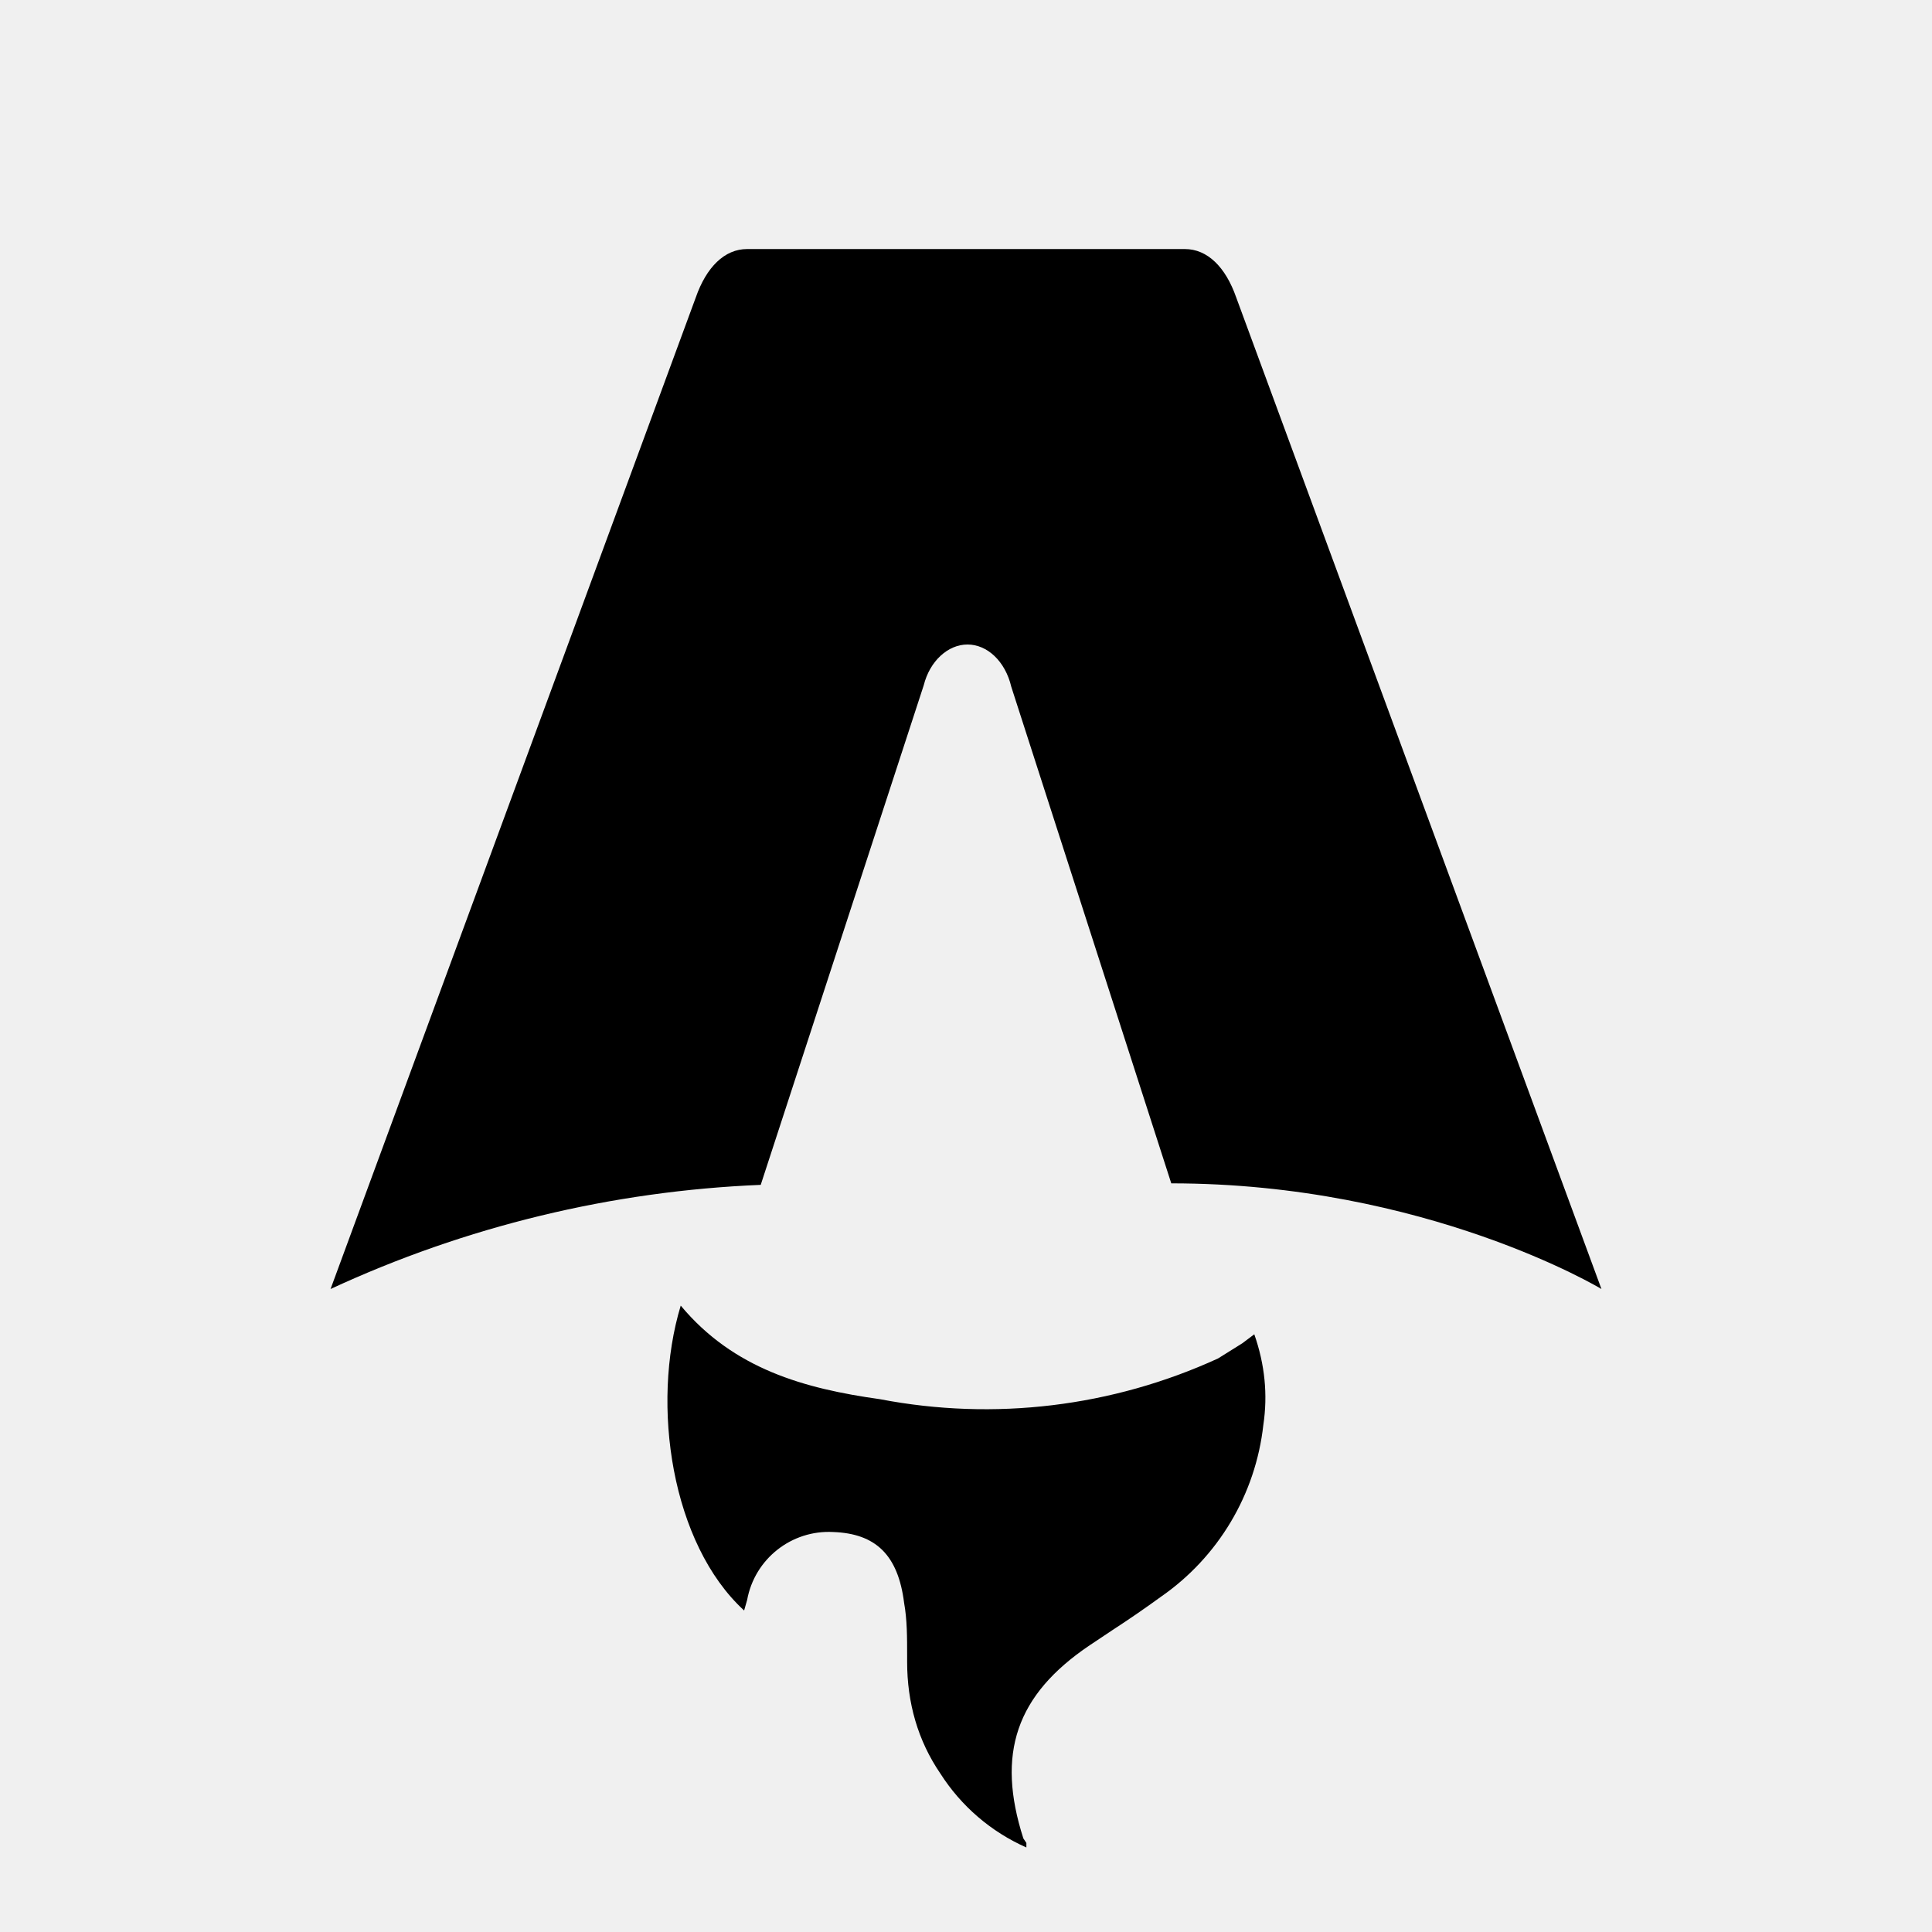
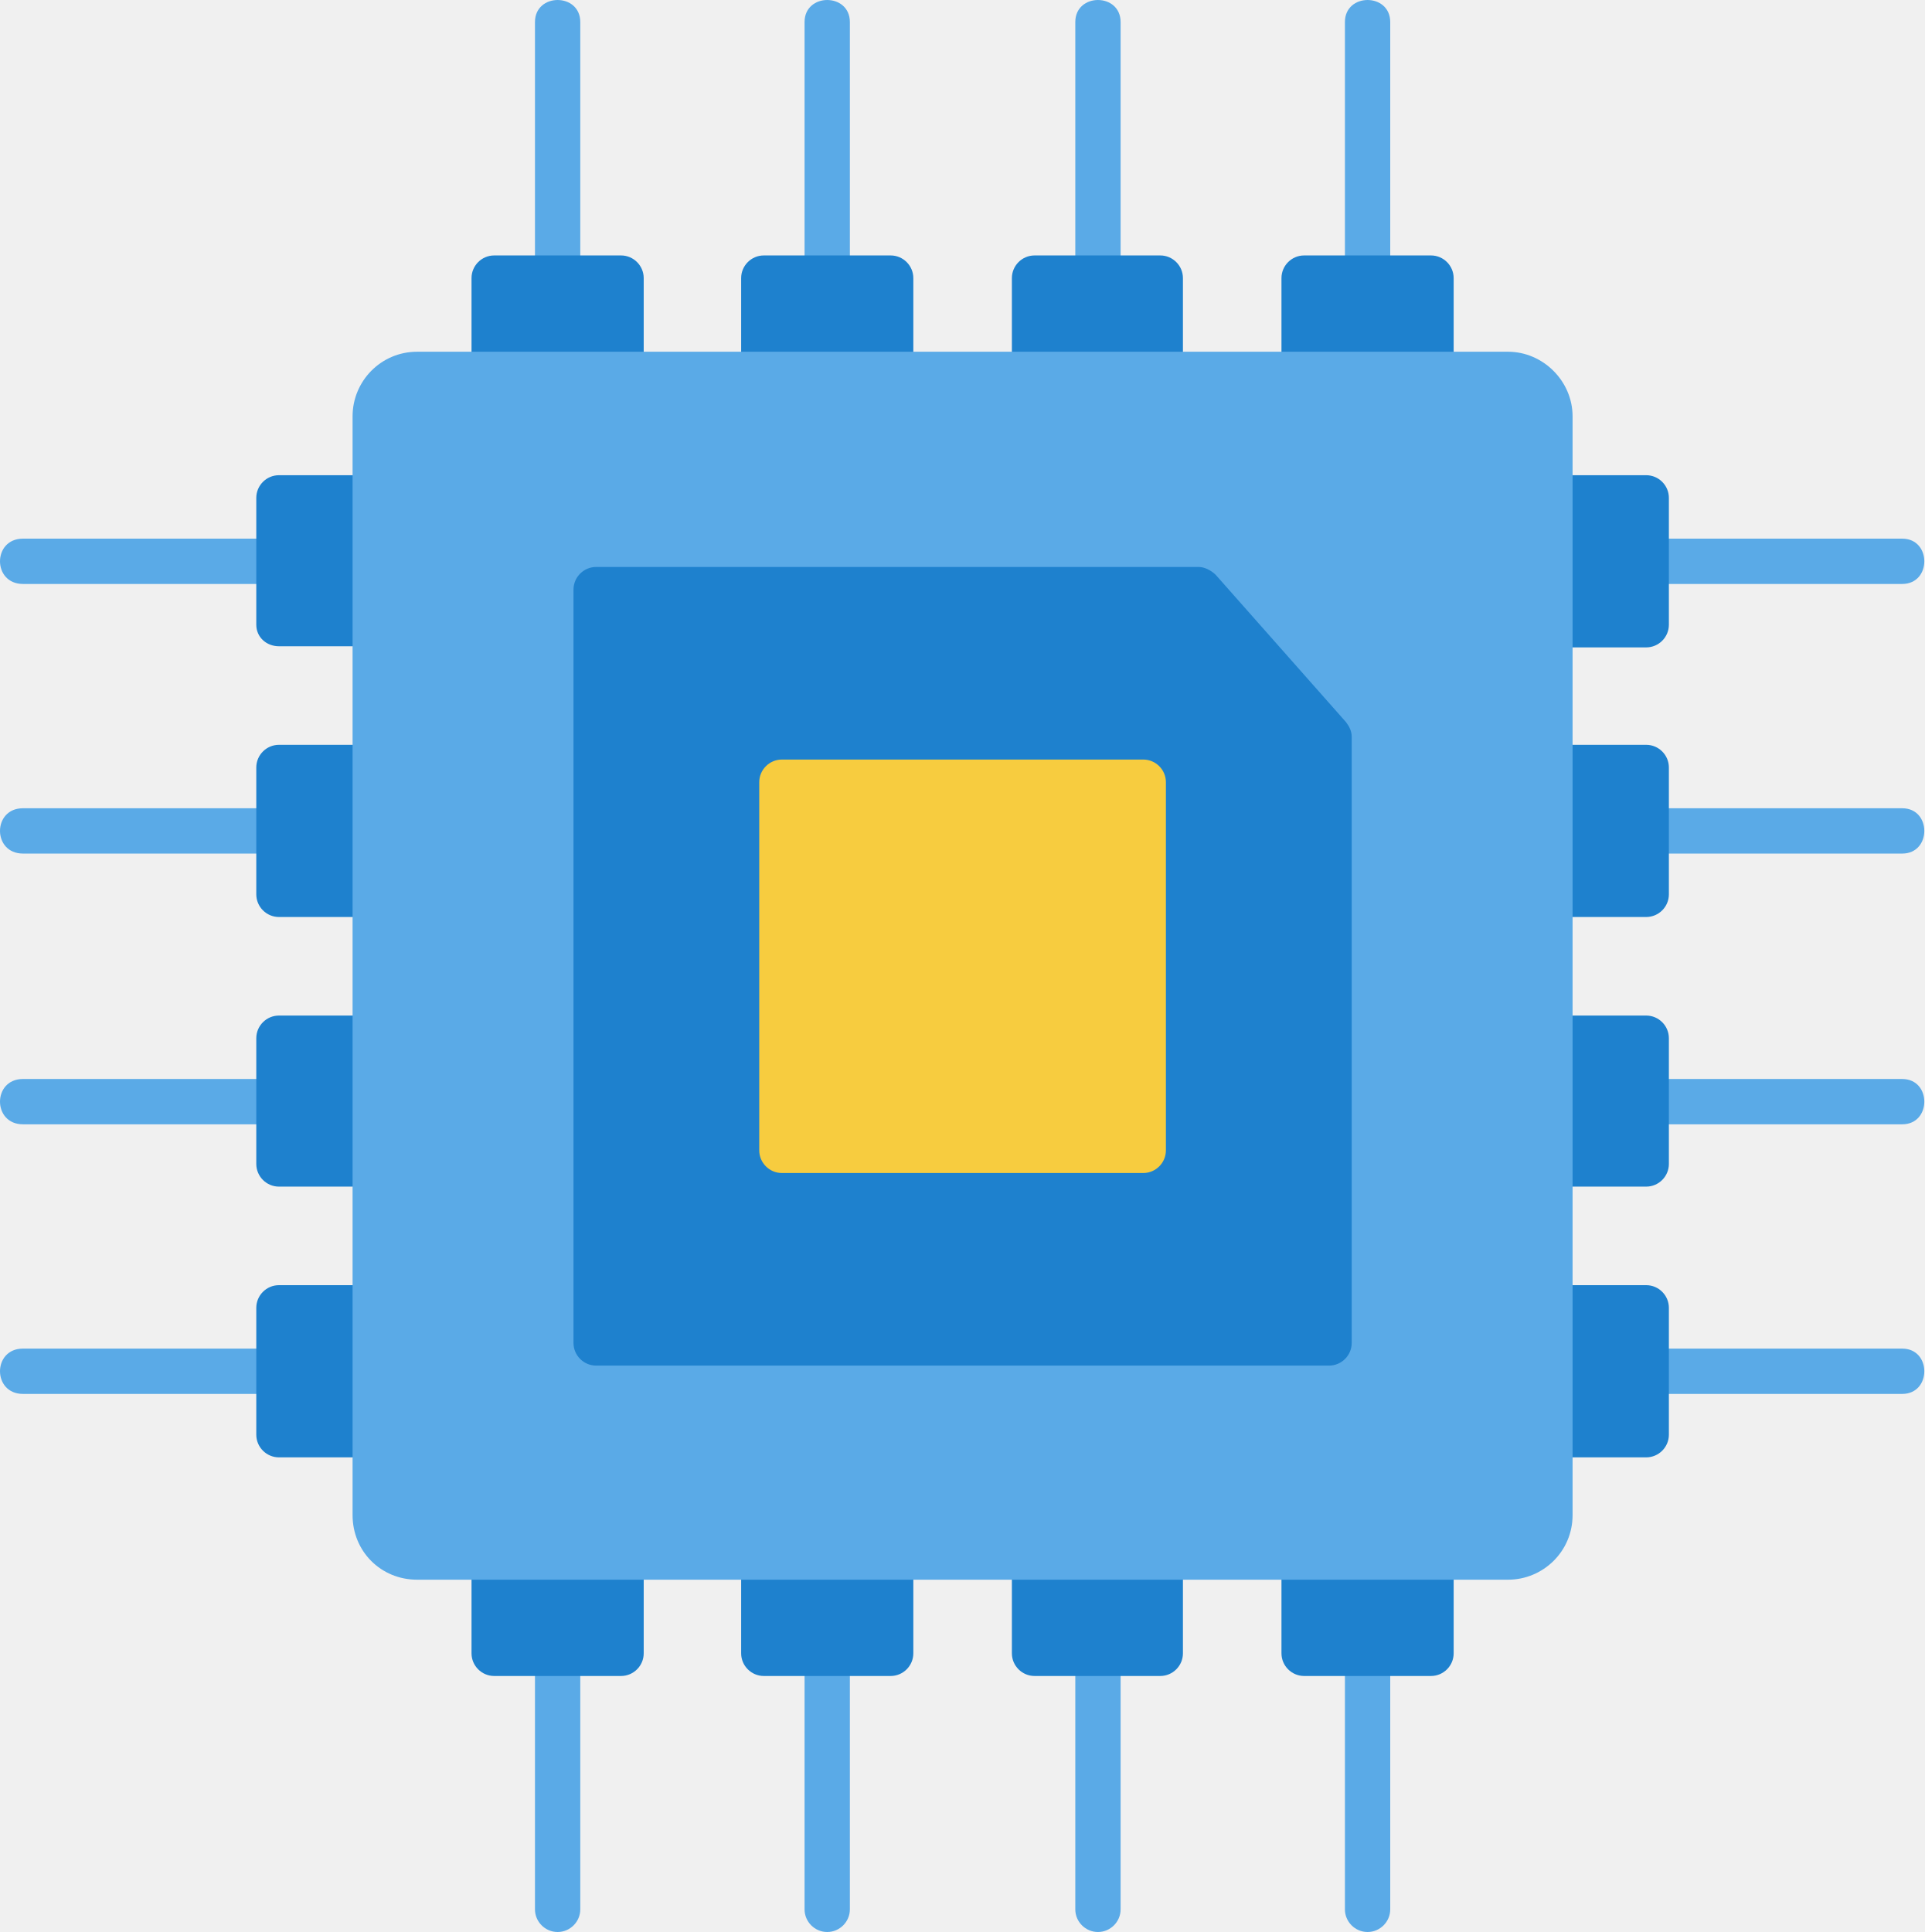
- <svg xmlns="http://www.w3.org/2000/svg" fill="none" viewBox="0 0 128 128">
-   <path d="M50.4 78.5a75.1 75.1 0 0 0-28.5 6.9l24.2-65.7c.7-2 1.9-3.2 3.4-3.2h29c1.5 0 2.7 1.2 3.4 3.2l24.2 65.7s-11.6-7-28.5-7L67 45.5c-.4-1.7-1.6-2.8-2.9-2.8-1.3 0-2.5 1.1-2.9 2.7L50.4 78.5Zm-1.1 28.2Zm-4.2-20.2c-2 6.6-.6 15.8 4.2 20.2a17.5 17.5 0 0 1 .2-.7 5.5 5.5 0 0 1 5.7-4.5c2.8.1 4.3 1.5 4.7 4.7.2 1.1.2 2.3.2 3.5v.4c0 2.7.7 5.2 2.2 7.4a13 13 0 0 0 5.7 4.9v-.3l-.2-.3c-1.8-5.6-.5-9.5 4.4-12.8l1.5-1a73 73 0 0 0 3.2-2.2 16 16 0 0 0 6.8-11.4c.3-2 .1-4-.6-6l-.8.6-1.6 1a37 37 0 0 1-22.4 2.7c-5-.7-9.7-2-13.2-6.2Z" />
-   <style>
-         path { fill: #000; }
-         @media (prefers-color-scheme: dark) {
-             path { fill: #FFF; }
-         }
-     </style>
+ <svg xmlns="http://www.w3.org/2000/svg" viewBox="0 0 228.889 229.798" width="228.889px" height="229.798px">
+   <g transform="matrix(1, 0, 0, 1, -105.4415, -54.0034)">
+     <path fill-rule="evenodd" clip-rule="evenodd" d="M138.621 187.732H108.17C104.532 187.732 104.532 182.342 108.17 182.342H138.621C142.124 182.342 142.124 187.732 138.621 187.732Z" fill="#5AAAE7" />
+     <path fill-rule="evenodd" clip-rule="evenodd" d="M138.621 155.529H108.17C104.532 155.529 104.532 150.14 108.17 150.14H138.621C142.124 150.14 142.124 155.529 138.621 155.529Z" fill="#5AAAE7" />
+     <path fill-rule="evenodd" clip-rule="evenodd" d="M138.621 123.461H108.17C104.532 123.461 104.532 118.072 108.17 118.072H138.621C142.124 118.072 142.124 123.461 138.621 123.461Z" fill="#5AAAE7" />
+     <path fill-rule="evenodd" clip-rule="evenodd" d="M138.621 219.8H108.17C104.532 219.8 104.532 214.41 108.17 214.41H138.621C142.124 214.41 142.124 219.8 138.621 219.8Z" fill="#5AAAE7" />
+     <path fill-rule="evenodd" clip-rule="evenodd" d="M150.073 227.346H138.621C137.138 227.346 135.926 226.133 135.926 224.651V209.56C135.926 208.078 137.138 206.865 138.621 206.865H150.073C151.556 206.865 152.768 208.078 152.768 209.56V224.651C152.768 226.133 151.556 227.346 150.073 227.346Z" fill="#1E81CE" />
+     <path fill-rule="evenodd" clip-rule="evenodd" d="M150.073 195.143H138.621C137.138 195.143 135.926 193.93 135.926 192.448V177.492C135.926 176.01 137.138 174.797 138.621 174.797H150.073C151.556 174.797 152.768 176.01 152.768 177.492V192.448C152.768 193.93 151.556 195.143 150.073 195.143Z" fill="#1E81CE" />
+     <path fill-rule="evenodd" clip-rule="evenodd" d="M150.073 163.075H138.621C137.138 163.075 135.926 161.862 135.926 160.38V145.29C135.926 143.807 137.138 142.595 138.621 142.595H150.073C151.556 142.595 152.768 143.807 152.768 145.29V160.38C152.768 161.862 151.556 163.075 150.073 163.075Z" fill="#1E81CE" />
+     <path fill-rule="evenodd" clip-rule="evenodd" d="M150.073 130.872H138.621C137.138 130.872 135.926 129.794 135.926 128.312V113.221C135.926 111.739 137.138 110.526 138.621 110.526H150.073C151.556 110.526 152.768 111.739 152.768 113.221V128.312C152.768 129.794 151.556 130.872 150.073 130.872Z" fill="#1E81CE" />
+     <path fill-rule="evenodd" clip-rule="evenodd" d="M236.039 283.801C234.556 283.801 233.344 282.588 233.344 281.106V250.655C233.344 247.152 238.733 247.152 238.733 250.655V281.106C238.733 282.588 237.521 283.801 236.039 283.801Z" fill="#5AAAE7" />
+     <path fill-rule="evenodd" clip-rule="evenodd" d="M203.835 283.801C202.353 283.801 201.141 282.588 201.141 281.106V250.655C201.141 247.152 206.53 247.152 206.53 250.655V281.106C206.53 282.588 205.318 283.801 203.835 283.801Z" fill="#5AAAE7" />
+     <path fill-rule="evenodd" clip-rule="evenodd" d="M171.769 283.801C170.287 283.801 169.074 282.588 169.074 281.106V250.655C169.074 247.152 174.464 247.152 174.464 250.655V281.106C174.464 282.588 173.251 283.801 171.769 283.801Z" fill="#5AAAE7" />
+     <path fill-rule="evenodd" clip-rule="evenodd" d="M268.109 283.801C266.627 283.801 265.414 282.588 265.414 281.106V250.655C265.414 247.152 270.804 247.152 270.804 250.655V281.106C270.804 282.588 269.591 283.801 268.109 283.801Z" fill="#5AAAE7" />
+     <path fill-rule="evenodd" clip-rule="evenodd" d="M179.313 253.35H164.222C162.74 253.35 161.527 252.138 161.527 250.655V239.203C161.527 237.72 162.74 236.508 164.222 236.508H179.313C180.795 236.508 182.008 237.72 182.008 239.203V250.655C182.008 252.138 180.795 253.35 179.313 253.35Z" fill="#1E81CE" />
+     <path fill-rule="evenodd" clip-rule="evenodd" d="M211.383 253.35H196.292C194.81 253.35 193.598 252.138 193.598 250.655V239.203C193.598 237.72 194.81 236.508 196.292 236.508H211.383C212.865 236.508 214.078 237.72 214.078 239.203V250.655C214.078 252.138 212.865 253.35 211.383 253.35Z" fill="#1E81CE" />
+     <path fill-rule="evenodd" clip-rule="evenodd" d="M243.452 253.35H228.496C227.013 253.35 225.801 252.138 225.801 250.655V239.203C225.801 237.72 227.013 236.508 228.496 236.508H243.452C244.934 236.508 246.146 237.72 246.146 239.203V250.655C246.146 252.138 244.934 253.35 243.452 253.35Z" fill="#1E81CE" />
+     <path fill-rule="evenodd" clip-rule="evenodd" d="M275.653 253.35H260.562C259.08 253.35 257.867 252.138 257.867 250.655V239.203C257.867 237.72 259.08 236.508 260.562 236.508H275.653C277.135 236.508 278.348 237.72 278.348 239.203V250.655C278.348 252.138 277.135 253.35 275.653 253.35Z" fill="#1E81CE" />
+     <path fill-rule="evenodd" clip-rule="evenodd" d="M331.703 155.53H301.252C297.749 155.53 297.749 150.14 301.252 150.14H331.703C335.207 150.14 335.207 155.53 331.703 155.53Z" fill="#5AAAE7" />
+     <path fill-rule="evenodd" clip-rule="evenodd" d="M331.703 187.732H301.252C297.749 187.732 297.749 182.343 301.252 182.343H331.703C335.207 182.343 335.207 187.732 331.703 187.732Z" fill="#5AAAE7" />
+     <path fill-rule="evenodd" clip-rule="evenodd" d="M331.703 219.8H301.252C297.749 219.8 297.749 214.411 301.252 214.411H331.703C335.207 214.411 335.207 219.8 331.703 219.8Z" fill="#5AAAE7" />
+     <path fill-rule="evenodd" clip-rule="evenodd" d="M331.703 123.461H301.252C297.749 123.461 297.749 118.072 301.252 118.072H331.703C335.207 118.072 335.207 123.461 331.703 123.461Z" fill="#5AAAE7" />
+     <path fill-rule="evenodd" clip-rule="evenodd" d="M301.253 131.007H289.8C288.318 131.007 287.105 129.794 287.105 128.312V113.221C287.105 111.739 288.318 110.526 289.8 110.526H301.253C302.735 110.526 303.948 111.739 303.948 113.221V128.312C303.948 129.794 302.735 131.007 301.253 131.007Z" fill="#1E81CE" />
+     <path fill-rule="evenodd" clip-rule="evenodd" d="M301.253 163.075H289.8C288.318 163.075 287.105 161.862 287.105 160.38V145.29C287.105 143.807 288.318 142.595 289.8 142.595H301.253C302.735 142.595 303.948 143.807 303.948 145.29V160.38C303.948 161.862 302.735 163.075 301.253 163.075Z" fill="#1E81CE" />
+     <path fill-rule="evenodd" clip-rule="evenodd" d="M301.253 195.143H289.8C288.318 195.143 287.105 193.93 287.105 192.448V177.492C287.105 176.01 288.318 174.797 289.8 174.797H301.253C302.735 174.797 303.948 176.01 303.948 177.492V192.448C303.948 193.93 302.735 195.143 301.253 195.143Z" fill="#1E81CE" />
+     <path fill-rule="evenodd" clip-rule="evenodd" d="M301.253 227.346H289.8C288.318 227.346 287.105 226.133 287.105 224.651V209.56C287.105 208.078 288.318 206.865 289.8 206.865H301.253C302.735 206.865 303.948 208.078 303.948 209.56V224.651C303.948 226.133 302.735 227.346 301.253 227.346Z" fill="#1E81CE" />
+     <path fill-rule="evenodd" clip-rule="evenodd" d="M203.835 89.777C202.353 89.777 201.141 88.699 201.141 87.082V56.631C201.141 53.128 206.53 53.128 206.53 56.631V87.082C206.53 88.564 205.318 89.777 203.835 89.777Z" fill="#5AAAE7" />
+     <path fill-rule="evenodd" clip-rule="evenodd" d="M236.039 89.777C234.556 89.777 233.344 88.699 233.344 87.082V56.631C233.344 53.128 238.733 53.128 238.733 56.631V87.082C238.733 88.564 237.521 89.777 236.039 89.777Z" fill="#5AAAE7" />
+     <path fill-rule="evenodd" clip-rule="evenodd" d="M268.109 89.777C266.627 89.777 265.414 88.699 265.414 87.082V56.631C265.414 53.128 270.804 53.128 270.804 56.631V87.082C270.804 88.564 269.591 89.777 268.109 89.777Z" fill="#5AAAE7" />
+     <path fill-rule="evenodd" clip-rule="evenodd" d="M171.769 89.777C170.287 89.777 169.074 88.699 169.074 87.082V56.631C169.074 53.128 174.464 53.128 174.464 56.631V87.082C174.464 88.564 173.251 89.777 171.769 89.777Z" fill="#5AAAE7" />
+     <path fill-rule="evenodd" clip-rule="evenodd" d="M179.313 101.23H164.222C162.74 101.23 161.527 100.152 161.527 98.535V87.082C161.527 85.6 162.74 84.387 164.222 84.387H179.313C180.795 84.387 182.008 85.6 182.008 87.082V98.535C182.008 100.152 180.795 101.23 179.313 101.23Z" fill="#1E81CE" />
+     <path fill-rule="evenodd" clip-rule="evenodd" d="M211.383 101.23H196.292C194.81 101.23 193.598 100.152 193.598 98.535V87.082C193.598 85.6 194.81 84.387 196.292 84.387H211.383C212.865 84.387 214.078 85.6 214.078 87.082V98.535C214.078 100.152 212.865 101.23 211.383 101.23Z" fill="#1E81CE" />
+     <path fill-rule="evenodd" clip-rule="evenodd" d="M243.452 101.23H228.496C227.013 101.23 225.801 100.152 225.801 98.535V87.082C225.801 85.6 227.013 84.387 228.496 84.387H243.452C244.934 84.387 246.146 85.6 246.146 87.082V98.535C246.146 100.152 244.934 101.23 243.452 101.23Z" fill="#1E81CE" />
+     <path fill-rule="evenodd" clip-rule="evenodd" d="M275.653 101.23H260.562C259.08 101.23 257.867 100.152 257.867 98.535V87.082C257.867 85.6 259.08 84.387 260.562 84.387H275.653C277.135 84.387 278.348 85.6 278.348 87.082V98.535C278.348 100.152 277.135 101.23 275.653 101.23Z" fill="#1E81CE" />
+     <path fill-rule="evenodd" clip-rule="evenodd" d="M284.813 241.898H155.059C150.747 241.898 147.379 238.529 147.379 234.218V103.52C147.379 99.344 150.747 95.84 155.059 95.84H284.813C288.99 95.84 292.493 99.344 292.493 103.52V234.218C292.493 238.529 288.99 241.898 284.813 241.898Z" fill="#5AAAE7" />
+     <path fill-rule="evenodd" clip-rule="evenodd" d="M263.527 216.432H176.351C174.869 216.432 173.656 215.219 173.656 213.737V124.135C173.656 122.653 174.869 121.44 176.351 121.44H248.032C248.706 121.44 249.514 121.845 250.053 122.384L265.548 139.9C265.953 140.439 266.222 140.978 266.222 141.651V213.737C266.222 215.219 265.009 216.432 263.527 216.432Z" fill="#1E81CE" />
+     <path fill-rule="evenodd" clip-rule="evenodd" d="M241.427 193.526H198.445C196.963 193.526 195.75 192.313 195.75 190.831V147.041C195.75 145.559 196.963 144.346 198.445 144.346H241.427C242.909 144.346 244.121 145.559 244.121 147.041V190.831C244.121 192.313 242.909 193.526 241.427 193.526Z" fill="#F7CC3F" />
+   </g>
</svg>
